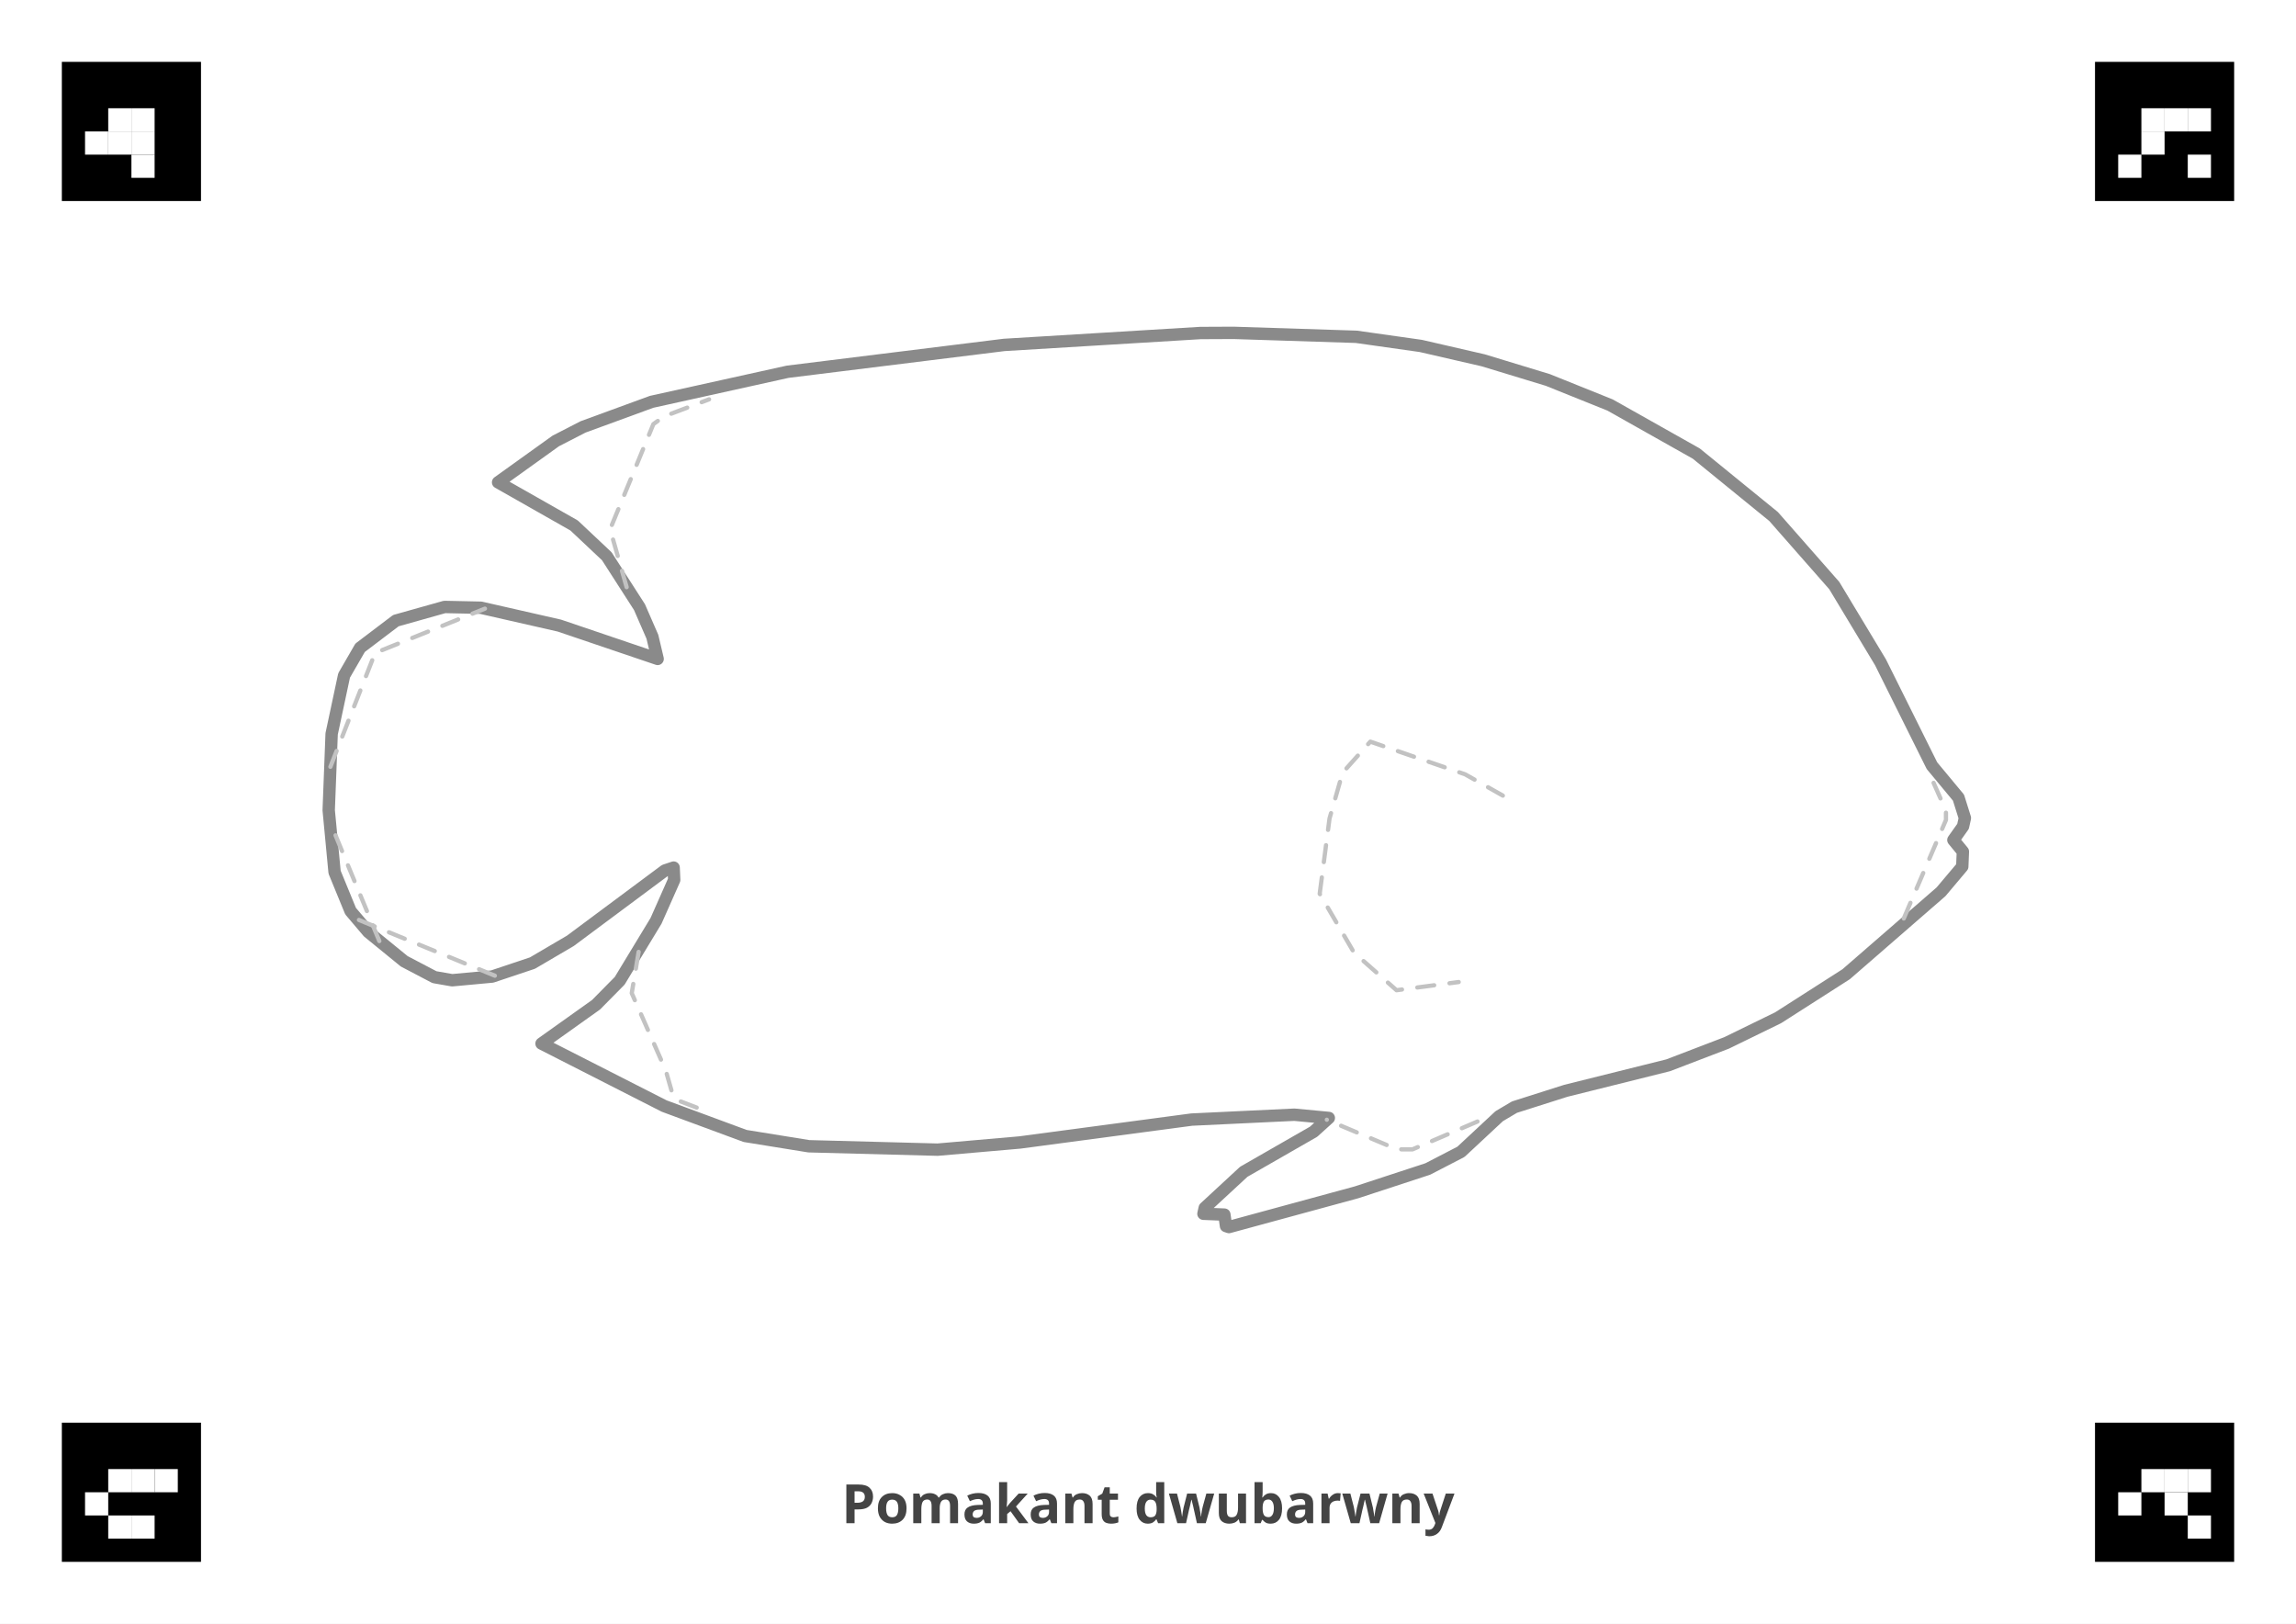
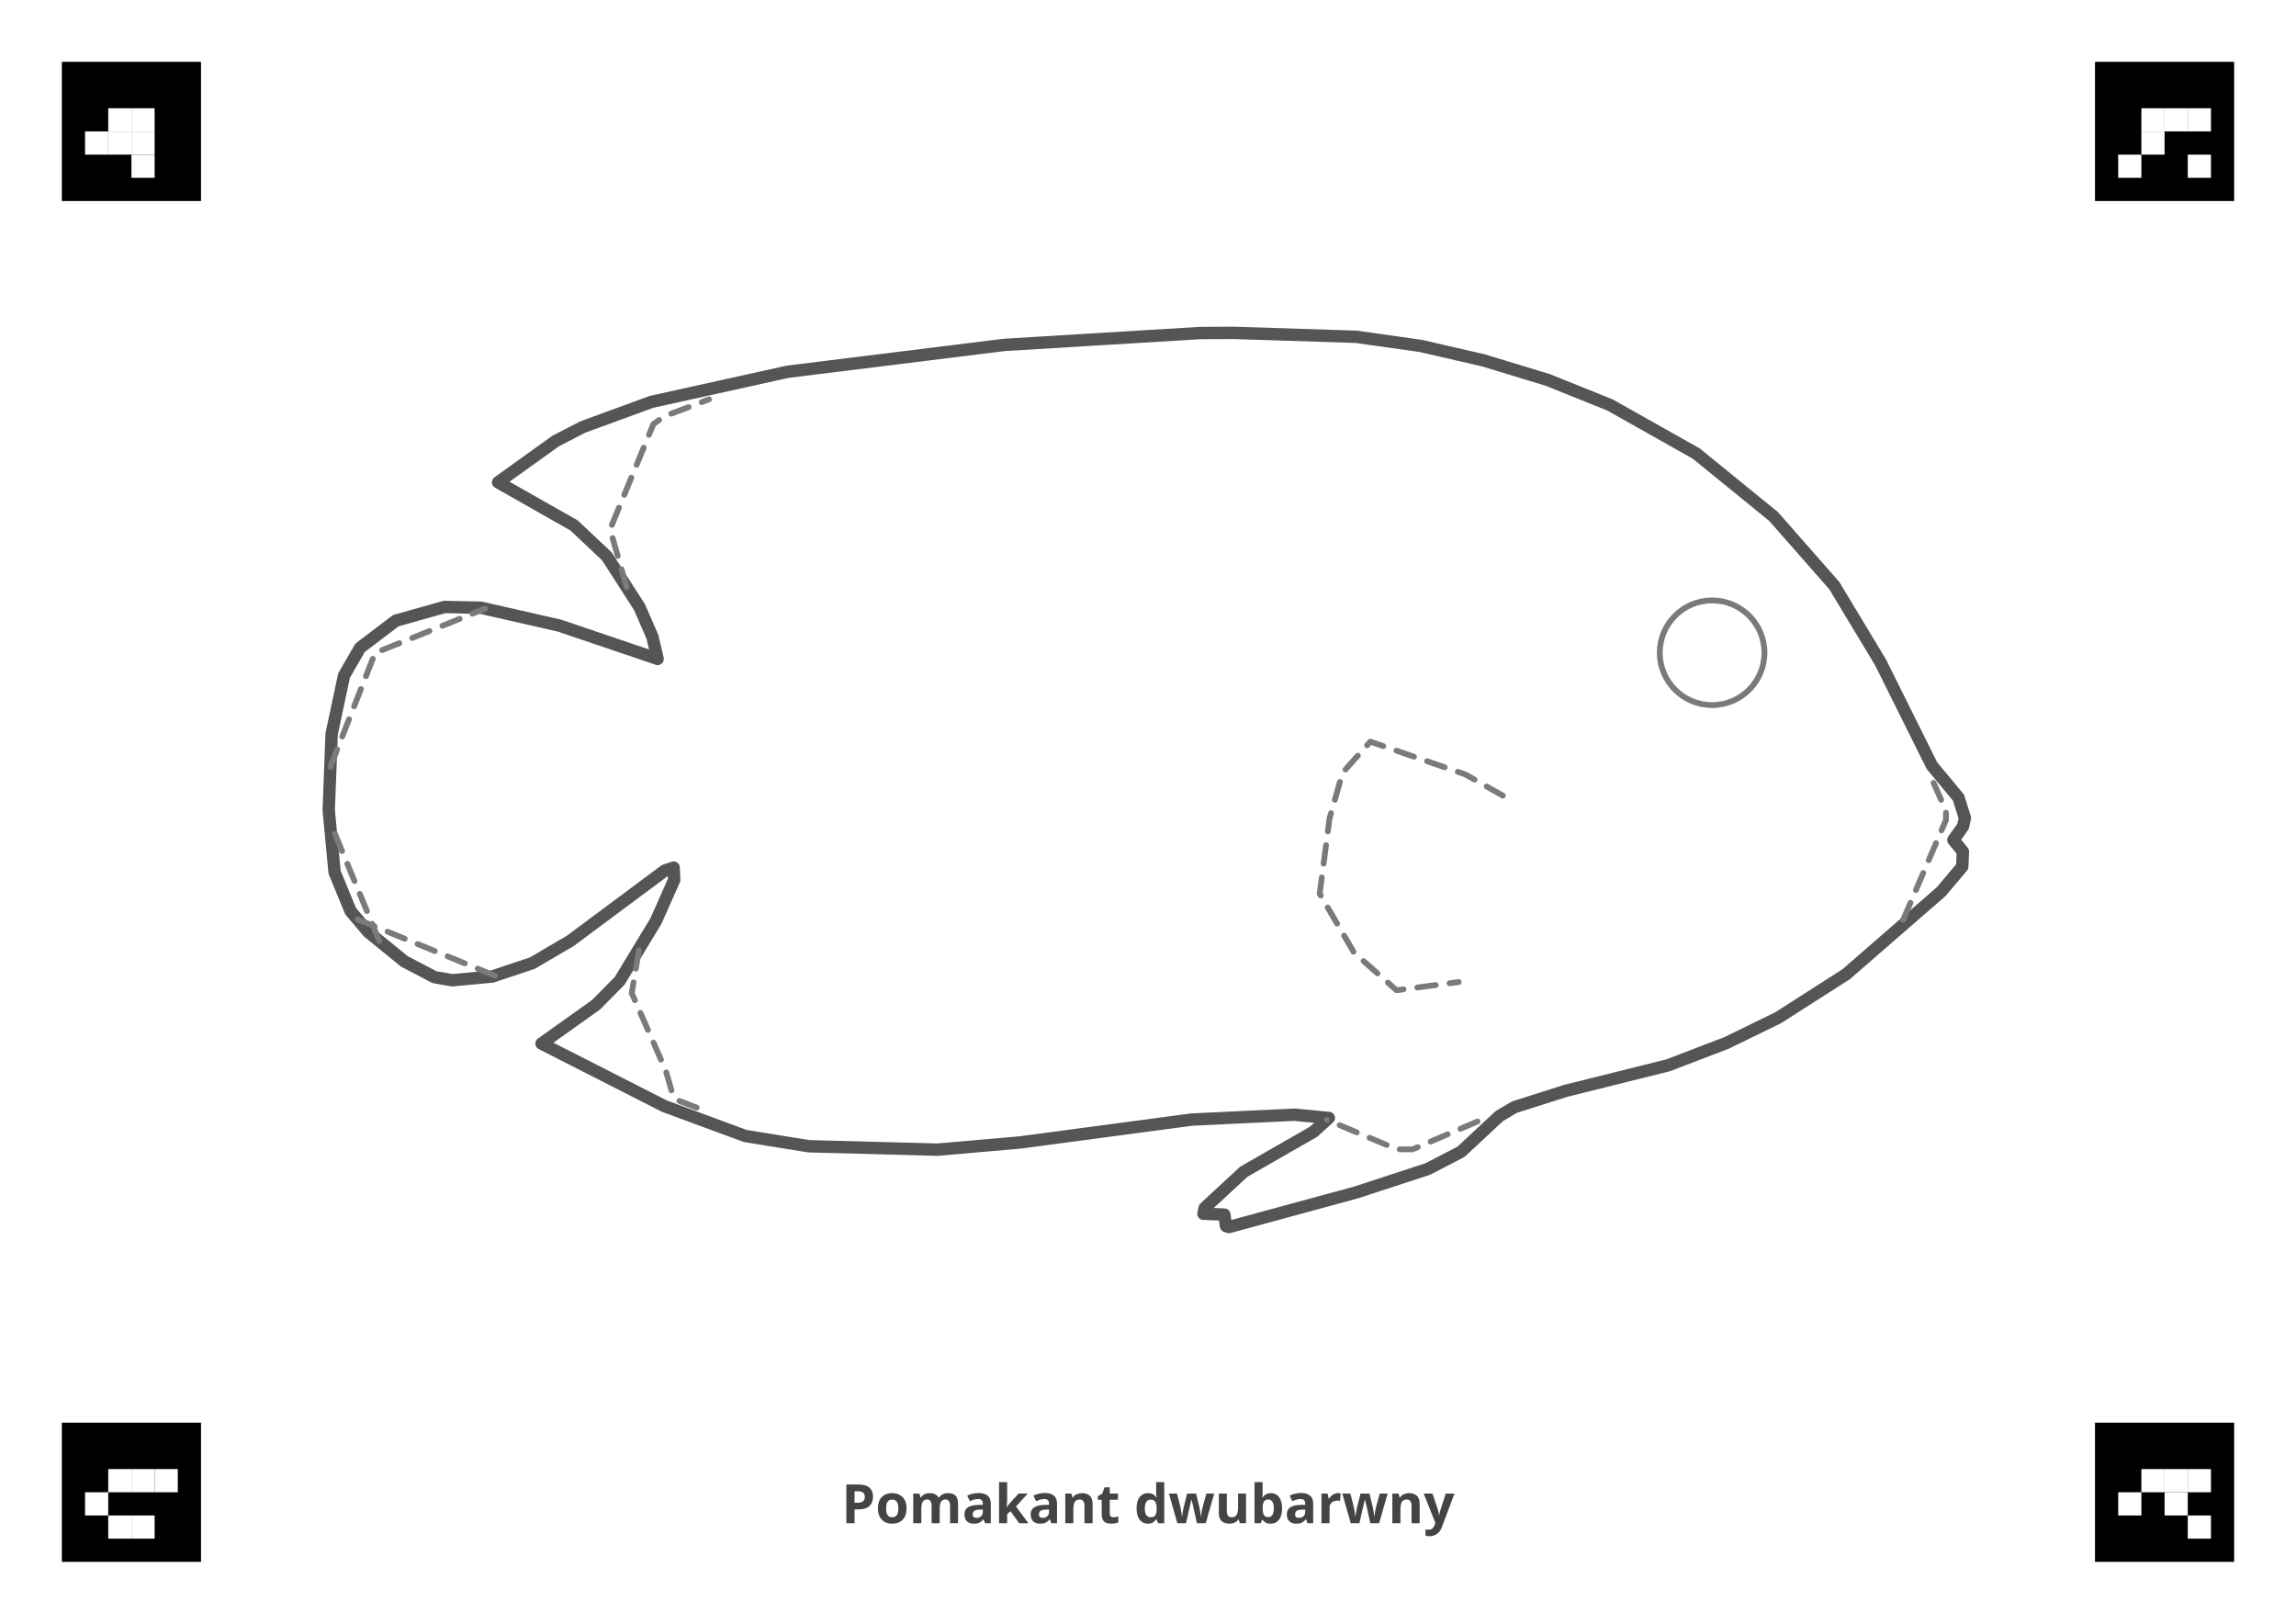
<svg xmlns="http://www.w3.org/2000/svg" width="297mm" height="210mm" viewBox="0 0 297 210">
  <rect width="297" height="210" fill="#fff" />
  <rect x="8" y="8" width="18" height="18" fill="#000" />
  <rect x="14.00" y="14.00" width="3" height="3" fill="#fff" />
  <rect x="17.00" y="14.00" width="3" height="3" fill="#fff" />
  <rect x="11.00" y="17.00" width="3" height="3" fill="#fff" />
  <rect x="14.00" y="17.00" width="3" height="3" fill="#fff" />
  <rect x="17.00" y="17.00" width="3" height="3" fill="#fff" />
  <rect x="17.00" y="20.00" width="3" height="3" fill="#fff" />
  <rect x="271" y="8" width="18" height="18" fill="#000" />
  <rect x="277.00" y="14.00" width="3" height="3" fill="#fff" />
  <rect x="280.00" y="14.00" width="3" height="3" fill="#fff" />
  <rect x="283.00" y="14.00" width="3" height="3" fill="#fff" />
  <rect x="277.00" y="17.00" width="3" height="3" fill="#fff" />
  <rect x="274.00" y="20.00" width="3" height="3" fill="#fff" />
  <rect x="283.00" y="20.00" width="3" height="3" fill="#fff" />
  <rect x="8" y="184" width="18" height="18" fill="#000" />
  <rect x="14.00" y="190.00" width="3" height="3" fill="#fff" />
  <rect x="17.00" y="190.00" width="3" height="3" fill="#fff" />
  <rect x="20.00" y="190.00" width="3" height="3" fill="#fff" />
  <rect x="11.00" y="193.00" width="3" height="3" fill="#fff" />
  <rect x="14.00" y="196.00" width="3" height="3" fill="#fff" />
  <rect x="17.00" y="196.00" width="3" height="3" fill="#fff" />
  <rect x="271" y="184" width="18" height="18" fill="#000" />
  <rect x="277.00" y="190.00" width="3" height="3" fill="#fff" />
  <rect x="280.00" y="190.00" width="3" height="3" fill="#fff" />
  <rect x="283.00" y="190.00" width="3" height="3" fill="#fff" />
  <rect x="274.00" y="193.00" width="3" height="3" fill="#fff" />
  <rect x="280.00" y="193.00" width="3" height="3" fill="#fff" />
  <rect x="283.00" y="196.00" width="3" height="3" fill="#fff" />
-   <path d="M159.58 43.05 L175.45 43.56 L183.78 44.74 L191.86 46.60 L200.21 49.14 L208.27 52.38 L219.42 58.66 L229.42 66.80 L237.27 75.73 L243.25 85.65 L249.91 99.03 L253.34 103.16 L254.17 105.80 L253.93 106.88 L252.68 108.64 L253.91 110.14 L253.83 112.08 L251.08 115.34 L238.81 126.00 L230.01 131.63 L223.35 134.88 L215.78 137.78 L202.54 141.08 L195.90 143.19 L193.93 144.36 L188.98 148.97 L184.69 151.19 L175.47 154.21 L158.97 158.70 L158.59 158.57 L158.38 157.09 L155.67 156.98 L155.84 156.22 L160.89 151.55 L169.92 146.37 L171.89 144.59 L167.43 144.17 L154.15 144.80 L131.94 147.76 L121.28 148.69 L104.63 148.25 L96.39 146.92 L85.92 143.05 L70.05 134.97 L77.10 129.95 L80.16 126.85 L84.86 119.10 L87.21 113.80 L87.14 112.21 L86.00 112.59 L73.78 121.68 L68.87 124.56 L63.67 126.30 L58.49 126.78 L56.20 126.38 L52.29 124.33 L47.64 120.54 L45.35 117.84 L43.28 112.80 L42.52 104.79 L42.90 94.91 L44.51 87.36 L46.58 83.78 L51.21 80.27 L57.51 78.50 L62.21 78.60 L72.36 80.91 L85.07 85.22 L84.39 82.35 L82.72 78.52 L78.49 71.94 L74.26 67.96 L64.43 62.38 L71.89 57.03 L75.43 55.21 L84.29 51.97 L101.89 48.08 L129.89 44.61 L155.27 43.07 Z" fill="#fff" stroke="#8a8a8a" stroke-width="1.6" stroke-linejoin="round" />
-   <path d="M250.12 101.25 L251.72 104.85 L251.72 106.05 L246.92 117.25 L245.76 119.97" fill="none" stroke="#c2c2c2" stroke-width="0.55" stroke-dasharray="2.2 2" stroke-linecap="round" stroke-linejoin="round" />
-   <path d="M191.12 145.05 L182.72 148.65 L180.72 148.65 L173.12 145.45 L171.63 144.82" fill="none" stroke="#c2c2c2" stroke-width="0.55" stroke-dasharray="2.2 2" stroke-linecap="round" stroke-linejoin="round" />
-   <path d="M90.12 143.25 L87.52 142.25 L86.92 141.25 L86.12 138.45 L81.72 128.45 L82.12 126.05 L82.68 122.70" fill="none" stroke="#c2c2c2" stroke-width="0.55" stroke-dasharray="2.2 2" stroke-linecap="round" stroke-linejoin="round" />
-   <path d="M64.01 126.19 L61.72 125.25 L49.52 120.25 L46.26 118.91" fill="none" stroke="#c2c2c2" stroke-width="0.55" stroke-dasharray="2.2 2" stroke-linecap="round" stroke-linejoin="round" />
-   <path d="M49.07 121.71 L47.72 118.45 L44.32 110.25 L42.66 106.24" fill="none" stroke="#c2c2c2" stroke-width="0.55" stroke-dasharray="2.2 2" stroke-linecap="round" stroke-linejoin="round" />
-   <path d="M42.74 99.17 L44.12 95.65 L48.52 84.45 L59.92 79.85 L62.73 78.72" fill="none" stroke="#c2c2c2" stroke-width="0.55" stroke-dasharray="2.2 2" stroke-linecap="round" stroke-linejoin="round" />
-   <path d="M81.06 75.94 L79.72 71.25 L78.92 68.45 L84.52 54.85 L85.92 53.85 L91.72 51.65" fill="none" stroke="#c2c2c2" stroke-width="0.55" stroke-dasharray="2.2 2" stroke-linecap="round" stroke-linejoin="round" />
-   <path d="M194.40 102.90 L189.53 100.15 L177.26 95.92 L173.67 99.94 L171.98 105.86 L170.71 115.59 L175.15 123.21 L180.65 128.07 L188.69 127.01" fill="none" stroke="#c2c2c2" stroke-width="0.55" stroke-dasharray="2.2 2" stroke-linecap="round" stroke-linejoin="round" />
-   <text x="148.5" y="197" text-anchor="middle" font-family="Segoe UI, sans-serif" font-size="7" font-weight="600" fill="#444">Pomakant dwubarwny</text>
+   <path d="M159.58 43.05 L175.45 43.56 L183.78 44.74 L191.86 46.60 L200.21 49.14 L208.27 52.38 L219.42 58.66 L229.42 66.80 L237.27 75.73 L243.25 85.65 L249.91 99.03 L253.34 103.16 L254.17 105.80 L253.93 106.88 L252.68 108.64 L253.91 110.14 L253.83 112.08 L251.08 115.34 L238.81 126.00 L230.01 131.63 L223.35 134.88 L215.78 137.78 L202.54 141.08 L195.90 143.19 L193.93 144.36 L188.98 148.97 L184.69 151.19 L175.47 154.21 L158.97 158.70 L158.59 158.57 L158.38 157.09 L155.67 156.98 L155.84 156.22 L160.89 151.55 L169.92 146.37 L171.89 144.59 L167.43 144.17 L154.15 144.80 L131.94 147.76 L121.28 148.69 L104.63 148.25 L96.39 146.92 L85.92 143.05 L70.05 134.97 L77.10 129.95 L80.16 126.85 L84.86 119.10 L87.21 113.80 L87.14 112.21 L86.00 112.59 L73.78 121.68 L68.87 124.56 L63.67 126.30 L58.49 126.78 L56.20 126.38 L52.29 124.33 L47.64 120.54 L45.35 117.84 L43.28 112.80 L42.52 104.79 L42.90 94.91 L44.51 87.36 L46.58 83.78 L51.21 80.27 L57.51 78.50 L62.21 78.60 L72.36 80.91 L85.07 85.22 L84.39 82.35 L82.72 78.52 L78.49 71.94 L74.26 67.96 L64.43 62.38 L71.89 57.03 L75.43 55.21 L84.29 51.97 L101.89 48.08 L129.89 44.61 L155.27 43.07 Z" fill="#fff" stroke="#555" stroke-width="1.6" stroke-linejoin="round" />
+   <path d="M250.12 101.25 L251.72 104.85 L251.72 106.05 L246.92 117.25 L245.76 119.97" fill="none" stroke="#7a7a7a" stroke-width="0.75" stroke-dasharray="2.40 1.80" stroke-linecap="round" stroke-linejoin="round" />
+   <path d="M191.12 145.05 L182.72 148.65 L180.72 148.65 L173.12 145.45 L171.63 144.82" fill="none" stroke="#7a7a7a" stroke-width="0.75" stroke-dasharray="2.40 1.80" stroke-linecap="round" stroke-linejoin="round" />
+   <path d="M90.12 143.25 L87.52 142.25 L86.92 141.25 L86.12 138.45 L81.72 128.45 L82.12 126.05 L82.68 122.70" fill="none" stroke="#7a7a7a" stroke-width="0.75" stroke-dasharray="2.40 1.80" stroke-linecap="round" stroke-linejoin="round" />
+   <path d="M64.01 126.19 L61.72 125.25 L49.52 120.25 L46.26 118.91" fill="none" stroke="#7a7a7a" stroke-width="0.75" stroke-dasharray="2.40 1.80" stroke-linecap="round" stroke-linejoin="round" />
+   <path d="M49.07 121.71 L47.72 118.45 L44.32 110.25 L42.66 106.24" fill="none" stroke="#7a7a7a" stroke-width="0.75" stroke-dasharray="2.40 1.80" stroke-linecap="round" stroke-linejoin="round" />
+   <path d="M42.74 99.17 L44.12 95.65 L48.52 84.45 L59.92 79.85 L62.73 78.72" fill="none" stroke="#7a7a7a" stroke-width="0.75" stroke-dasharray="2.40 1.80" stroke-linecap="round" stroke-linejoin="round" />
+   <path d="M81.06 75.94 L79.72 71.25 L78.92 68.45 L84.52 54.85 L85.92 53.85 L91.72 51.65" fill="none" stroke="#7a7a7a" stroke-width="0.75" stroke-dasharray="2.40 1.80" stroke-linecap="round" stroke-linejoin="round" />
+   <path d="M194.40 102.90 L189.53 100.15 L177.26 95.92 L173.67 99.94 L171.98 105.86 L170.71 115.59 L175.15 123.21 L180.65 128.07 L188.69 127.01" fill="none" stroke="#7a7a7a" stroke-width="0.75" stroke-dasharray="2.40 1.80" stroke-linecap="round" stroke-linejoin="round" />
+   <circle cx="221.47" cy="84.42" r="6.77" fill="none" stroke="#7a7a7a" stroke-width="0.75" />
+   <text x="148.5" y="197" text-anchor="middle" font-family="Segoe UI, sans-serif" font-size="7.0" font-weight="600" fill="#444">Pomakant dwubarwny</text>
</svg>
